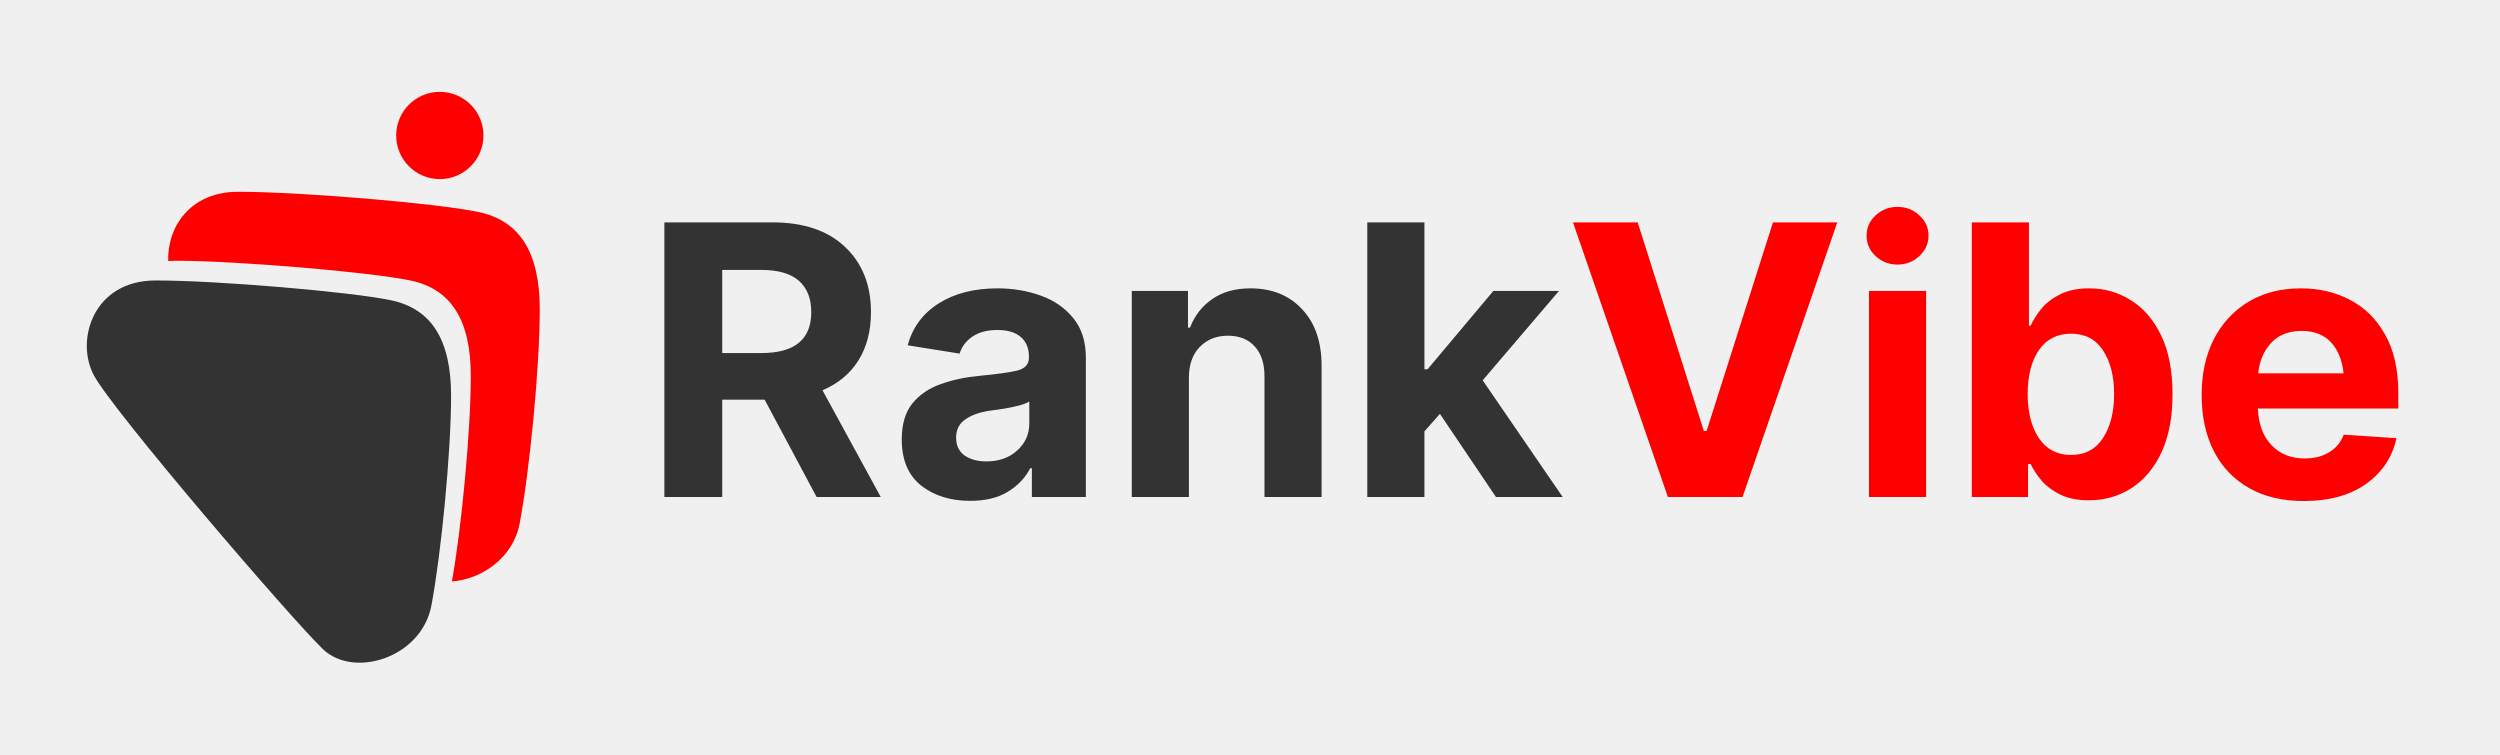
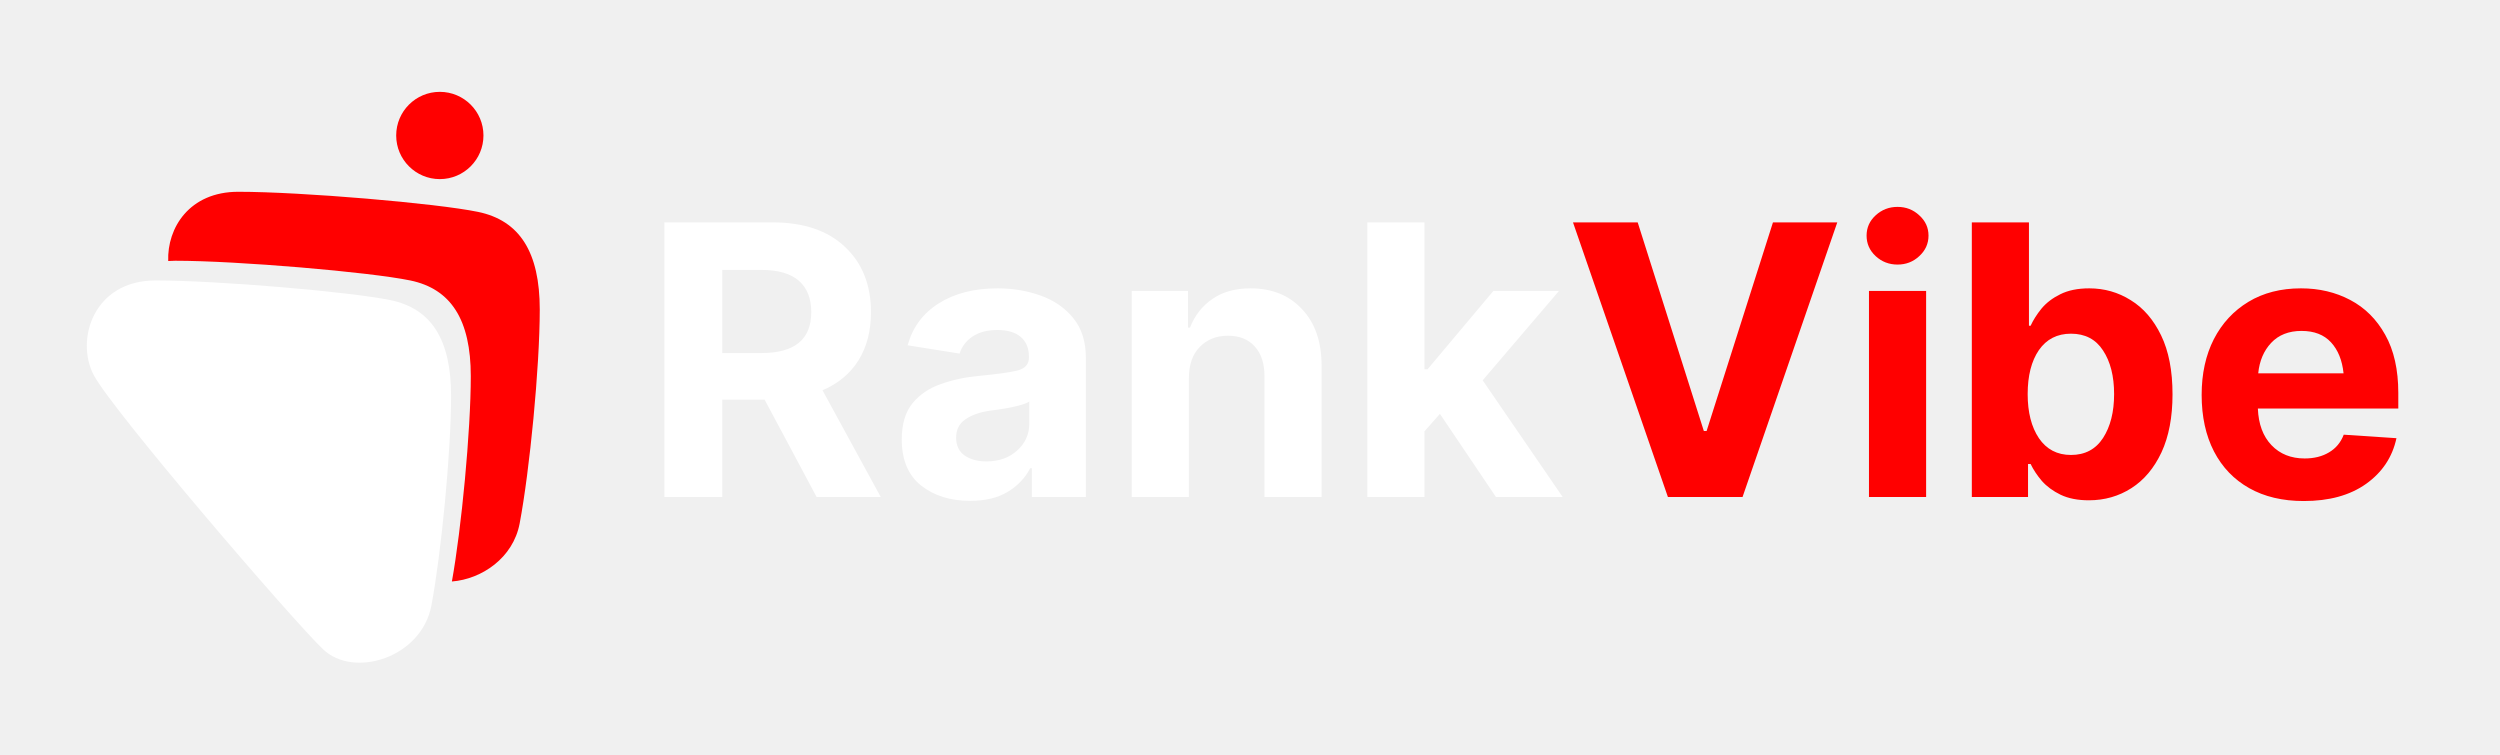
<svg xmlns="http://www.w3.org/2000/svg" width="1987" height="600" viewBox="0 0 1987 600" fill="none">
-   <path d="M256.719 516.009C232.107 492.516 88.913 325.828 74.369 297.86C59.826 269.893 74.369 222.907 123.592 222.907C172.816 222.907 277.974 231.857 310.417 238.569C342.859 245.281 358.521 269.893 358.521 314.641C358.521 359.389 350.691 439.937 342.859 481.329C335.028 522.721 281.33 539.502 256.719 516.009Z" fill="#333333" />
+   <path d="M256.719 516.009C232.107 492.516 88.913 325.828 74.369 297.86C59.826 269.893 74.369 222.907 123.592 222.907C172.816 222.907 277.974 231.857 310.417 238.569C342.859 245.281 358.521 269.893 358.521 314.641C358.521 359.389 350.691 439.937 342.859 481.329C335.028 522.721 281.33 539.502 256.719 516.009Z" fill="#ffffff" />
  <path fill-rule="evenodd" clip-rule="evenodd" d="M133.695 207.452C135.497 207.315 137.35 207.245 139.254 207.245C188.478 207.245 293.636 216.195 326.079 222.907C358.521 229.619 374.183 254.231 374.183 298.979C374.183 342.498 366.777 419.876 359.167 462.168C382.89 460.314 407.833 443.478 413.024 416.043C421.012 373.819 429 291.653 429 246.006C429 200.358 413.024 175.252 379.929 168.405C346.835 161.558 239.563 152.428 189.35 152.428C150.435 152.428 132.769 181.217 133.695 207.452Z" fill="#FF0000" />
  <ellipse cx="349.572" cy="107.68" rx="34.68" ry="34.68" fill="#FF0000" />
-   <path d="M528.043 395V176.738H613.883C638.688 176.738 657.926 183.232 671.598 196.221C685.367 209.209 692.252 226.494 692.252 248.076C692.252 263.018 688.932 275.811 682.291 286.455C675.65 297.002 666.129 304.912 653.727 310.186L700.016 395H649.039L607.73 317.656H574.039V395H528.043ZM574.039 280.596H605.24C631.607 280.596 644.791 269.756 644.791 248.076C644.791 237.236 641.52 228.936 634.977 223.174C628.434 217.412 618.473 214.531 605.094 214.531H574.039V280.596ZM771.061 398.076C755.436 398.076 742.447 394.023 732.096 385.918C721.842 377.715 716.715 365.508 716.715 349.297C716.715 337.09 719.547 327.52 725.211 320.586C730.973 313.555 738.541 308.428 747.916 305.205C757.291 301.885 767.35 299.736 778.092 298.76C792.35 297.393 802.506 295.977 808.561 294.512C814.713 292.949 817.789 289.531 817.789 284.258V283.525C817.789 276.787 815.641 271.562 811.344 267.852C807.047 264.141 800.846 262.285 792.74 262.285C784.635 262.285 777.994 264.043 772.818 267.559C767.74 271.074 764.371 275.566 762.711 281.035L721.402 274.443C725.309 260.186 733.512 249.102 746.012 241.191C758.609 233.184 774.234 229.18 792.887 229.18C804.996 229.18 816.373 231.084 827.018 234.893C837.76 238.701 846.451 244.707 853.092 252.91C859.732 261.016 863.053 271.562 863.053 284.551V395H820.133V372.148H818.814C814.811 379.863 808.854 386.113 800.943 390.898C793.131 395.684 783.17 398.076 771.061 398.076ZM759.928 347.832C759.928 354.082 762.174 358.818 766.666 362.041C771.256 365.166 777.018 366.729 783.951 366.729C793.912 366.729 802.066 363.848 808.414 358.086C814.859 352.324 818.082 345.146 818.082 336.553V319.121C816.324 320.293 813.541 321.367 809.732 322.344C806.021 323.32 802.066 324.15 797.867 324.834C793.668 325.42 789.908 325.957 786.588 326.445C778.58 327.617 772.135 329.912 767.252 333.33C762.369 336.65 759.928 341.484 759.928 347.832ZM944.938 300.371V395H899.527V231.23H944.205V260.381H945.816C949.527 250.811 955.436 243.242 963.541 237.676C971.646 232.012 981.754 229.18 993.863 229.18C1010.95 229.18 1024.62 234.697 1034.88 245.732C1045.23 256.67 1050.41 271.709 1050.41 290.85V395H1005V298.906C1005 288.848 1002.41 280.986 997.232 275.322C992.154 269.658 985.074 266.826 975.992 266.826C966.812 266.826 959.342 269.805 953.58 275.762C947.818 281.621 944.938 289.824 944.938 300.371ZM1086.73 176.738H1132.14V293.486H1134.63L1186.93 231.23H1239.08L1178.43 302.275L1242.01 395H1188.98L1144.45 328.936L1132.14 342.852V395H1086.73V176.738Z" fill="#333333" />
+   <path d="M528.043 395V176.738H613.883C638.688 176.738 657.926 183.232 671.598 196.221C685.367 209.209 692.252 226.494 692.252 248.076C692.252 263.018 688.932 275.811 682.291 286.455C675.65 297.002 666.129 304.912 653.727 310.186L700.016 395H649.039L607.73 317.656H574.039V395H528.043ZM574.039 280.596H605.24C631.607 280.596 644.791 269.756 644.791 248.076C644.791 237.236 641.52 228.936 634.977 223.174C628.434 217.412 618.473 214.531 605.094 214.531H574.039V280.596ZM771.061 398.076C755.436 398.076 742.447 394.023 732.096 385.918C721.842 377.715 716.715 365.508 716.715 349.297C716.715 337.09 719.547 327.52 725.211 320.586C730.973 313.555 738.541 308.428 747.916 305.205C757.291 301.885 767.35 299.736 778.092 298.76C792.35 297.393 802.506 295.977 808.561 294.512C814.713 292.949 817.789 289.531 817.789 284.258V283.525C817.789 276.787 815.641 271.562 811.344 267.852C807.047 264.141 800.846 262.285 792.74 262.285C784.635 262.285 777.994 264.043 772.818 267.559C767.74 271.074 764.371 275.566 762.711 281.035L721.402 274.443C725.309 260.186 733.512 249.102 746.012 241.191C758.609 233.184 774.234 229.18 792.887 229.18C804.996 229.18 816.373 231.084 827.018 234.893C837.76 238.701 846.451 244.707 853.092 252.91C859.732 261.016 863.053 271.562 863.053 284.551V395H820.133V372.148H818.814C814.811 379.863 808.854 386.113 800.943 390.898C793.131 395.684 783.17 398.076 771.061 398.076ZM759.928 347.832C759.928 354.082 762.174 358.818 766.666 362.041C771.256 365.166 777.018 366.729 783.951 366.729C793.912 366.729 802.066 363.848 808.414 358.086C814.859 352.324 818.082 345.146 818.082 336.553V319.121C816.324 320.293 813.541 321.367 809.732 322.344C806.021 323.32 802.066 324.15 797.867 324.834C793.668 325.42 789.908 325.957 786.588 326.445C778.58 327.617 772.135 329.912 767.252 333.33C762.369 336.65 759.928 341.484 759.928 347.832ZM944.938 300.371V395H899.527V231.23H944.205V260.381H945.816C949.527 250.811 955.436 243.242 963.541 237.676C971.646 232.012 981.754 229.18 993.863 229.18C1010.95 229.18 1024.62 234.697 1034.88 245.732C1045.23 256.67 1050.41 271.709 1050.41 290.85V395H1005V298.906C1005 288.848 1002.41 280.986 997.232 275.322C992.154 269.658 985.074 266.826 975.992 266.826C966.812 266.826 959.342 269.805 953.58 275.762C947.818 281.621 944.938 289.824 944.938 300.371ZM1086.73 176.738H1132.14V293.486H1134.63L1186.93 231.23H1239.08L1178.43 302.275L1242.01 395H1188.98L1144.45 328.936L1132.14 342.852V395H1086.73V176.738Z" fill="#ffffff" />
  <path d="M1301.63 176.738L1354.21 342.559H1356.41L1409.15 176.738H1460.27L1384.98 395H1325.65L1250.21 176.738H1301.63ZM1485.46 395V231.23H1530.88V395H1485.46ZM1508.17 210.283C1501.43 210.283 1495.62 208.037 1490.74 203.545C1485.95 199.053 1483.56 193.633 1483.56 187.285C1483.56 180.938 1485.95 175.566 1490.74 171.172C1495.62 166.68 1501.43 164.434 1508.17 164.434C1514.91 164.434 1520.67 166.68 1525.46 171.172C1530.34 175.566 1532.78 180.938 1532.78 187.285C1532.78 193.633 1530.34 199.053 1525.46 203.545C1520.67 208.037 1514.91 210.283 1508.17 210.283ZM1660.22 397.637C1651.43 397.637 1643.96 396.172 1637.81 393.242C1631.75 390.312 1626.77 386.65 1622.87 382.256C1619.06 377.764 1616.08 373.271 1613.93 368.779H1611.88V395H1567.2V176.738H1612.61V258.916H1613.93C1615.98 254.424 1618.86 249.883 1622.57 245.293C1626.38 240.703 1631.36 236.895 1637.52 233.867C1643.77 230.742 1651.43 229.18 1660.51 229.18C1672.53 229.18 1683.51 232.305 1693.47 238.555C1703.53 244.707 1711.59 254.033 1717.64 266.533C1723.7 279.033 1726.72 294.658 1726.72 313.408C1726.72 331.572 1723.79 346.953 1717.94 359.551C1712.08 372.051 1704.12 381.523 1694.06 387.969C1684 394.414 1672.72 397.637 1660.22 397.637ZM1611.59 313.262C1611.59 327.715 1614.57 339.385 1620.52 348.271C1626.58 357.158 1635.07 361.602 1646.01 361.602C1657.14 361.602 1665.64 357.109 1671.5 348.125C1677.36 339.043 1680.29 327.422 1680.29 313.262C1680.29 299.004 1677.36 287.432 1671.5 278.545C1665.74 269.658 1657.24 265.215 1646.01 265.215C1635.07 265.215 1626.58 269.561 1620.52 278.252C1614.57 286.943 1611.59 298.613 1611.59 313.262ZM1831.02 398.223C1814.22 398.223 1799.77 394.805 1787.66 387.969C1775.55 381.133 1766.23 371.416 1759.68 358.818C1753.14 346.123 1749.87 331.133 1749.87 313.848C1749.87 297.051 1753.09 282.305 1759.54 269.609C1766.08 256.914 1775.26 247.002 1787.08 239.873C1798.89 232.744 1812.81 229.18 1828.82 229.18C1843.28 229.18 1856.31 232.256 1867.94 238.408C1879.65 244.561 1888.93 253.789 1895.77 266.094C1902.7 278.398 1906.17 293.828 1906.17 312.383V324.688H1794.55C1795.04 337.09 1798.65 346.807 1805.39 353.838C1812.12 360.869 1820.91 364.385 1831.75 364.385C1839.27 364.385 1845.72 362.773 1851.09 359.551C1856.56 356.328 1860.46 351.641 1862.81 345.488L1904.7 348.271C1901.48 363.311 1893.42 375.42 1880.53 384.6C1867.74 393.682 1851.24 398.223 1831.02 398.223ZM1794.84 296.709H1862.66C1861.59 286.357 1858.27 278.154 1852.7 272.1C1847.13 266.045 1839.32 263.018 1829.26 263.018C1819.11 263.018 1811.05 266.191 1805.09 272.539C1799.23 278.789 1795.82 286.846 1794.84 296.709Z" fill="#FF0000" />
</svg>
